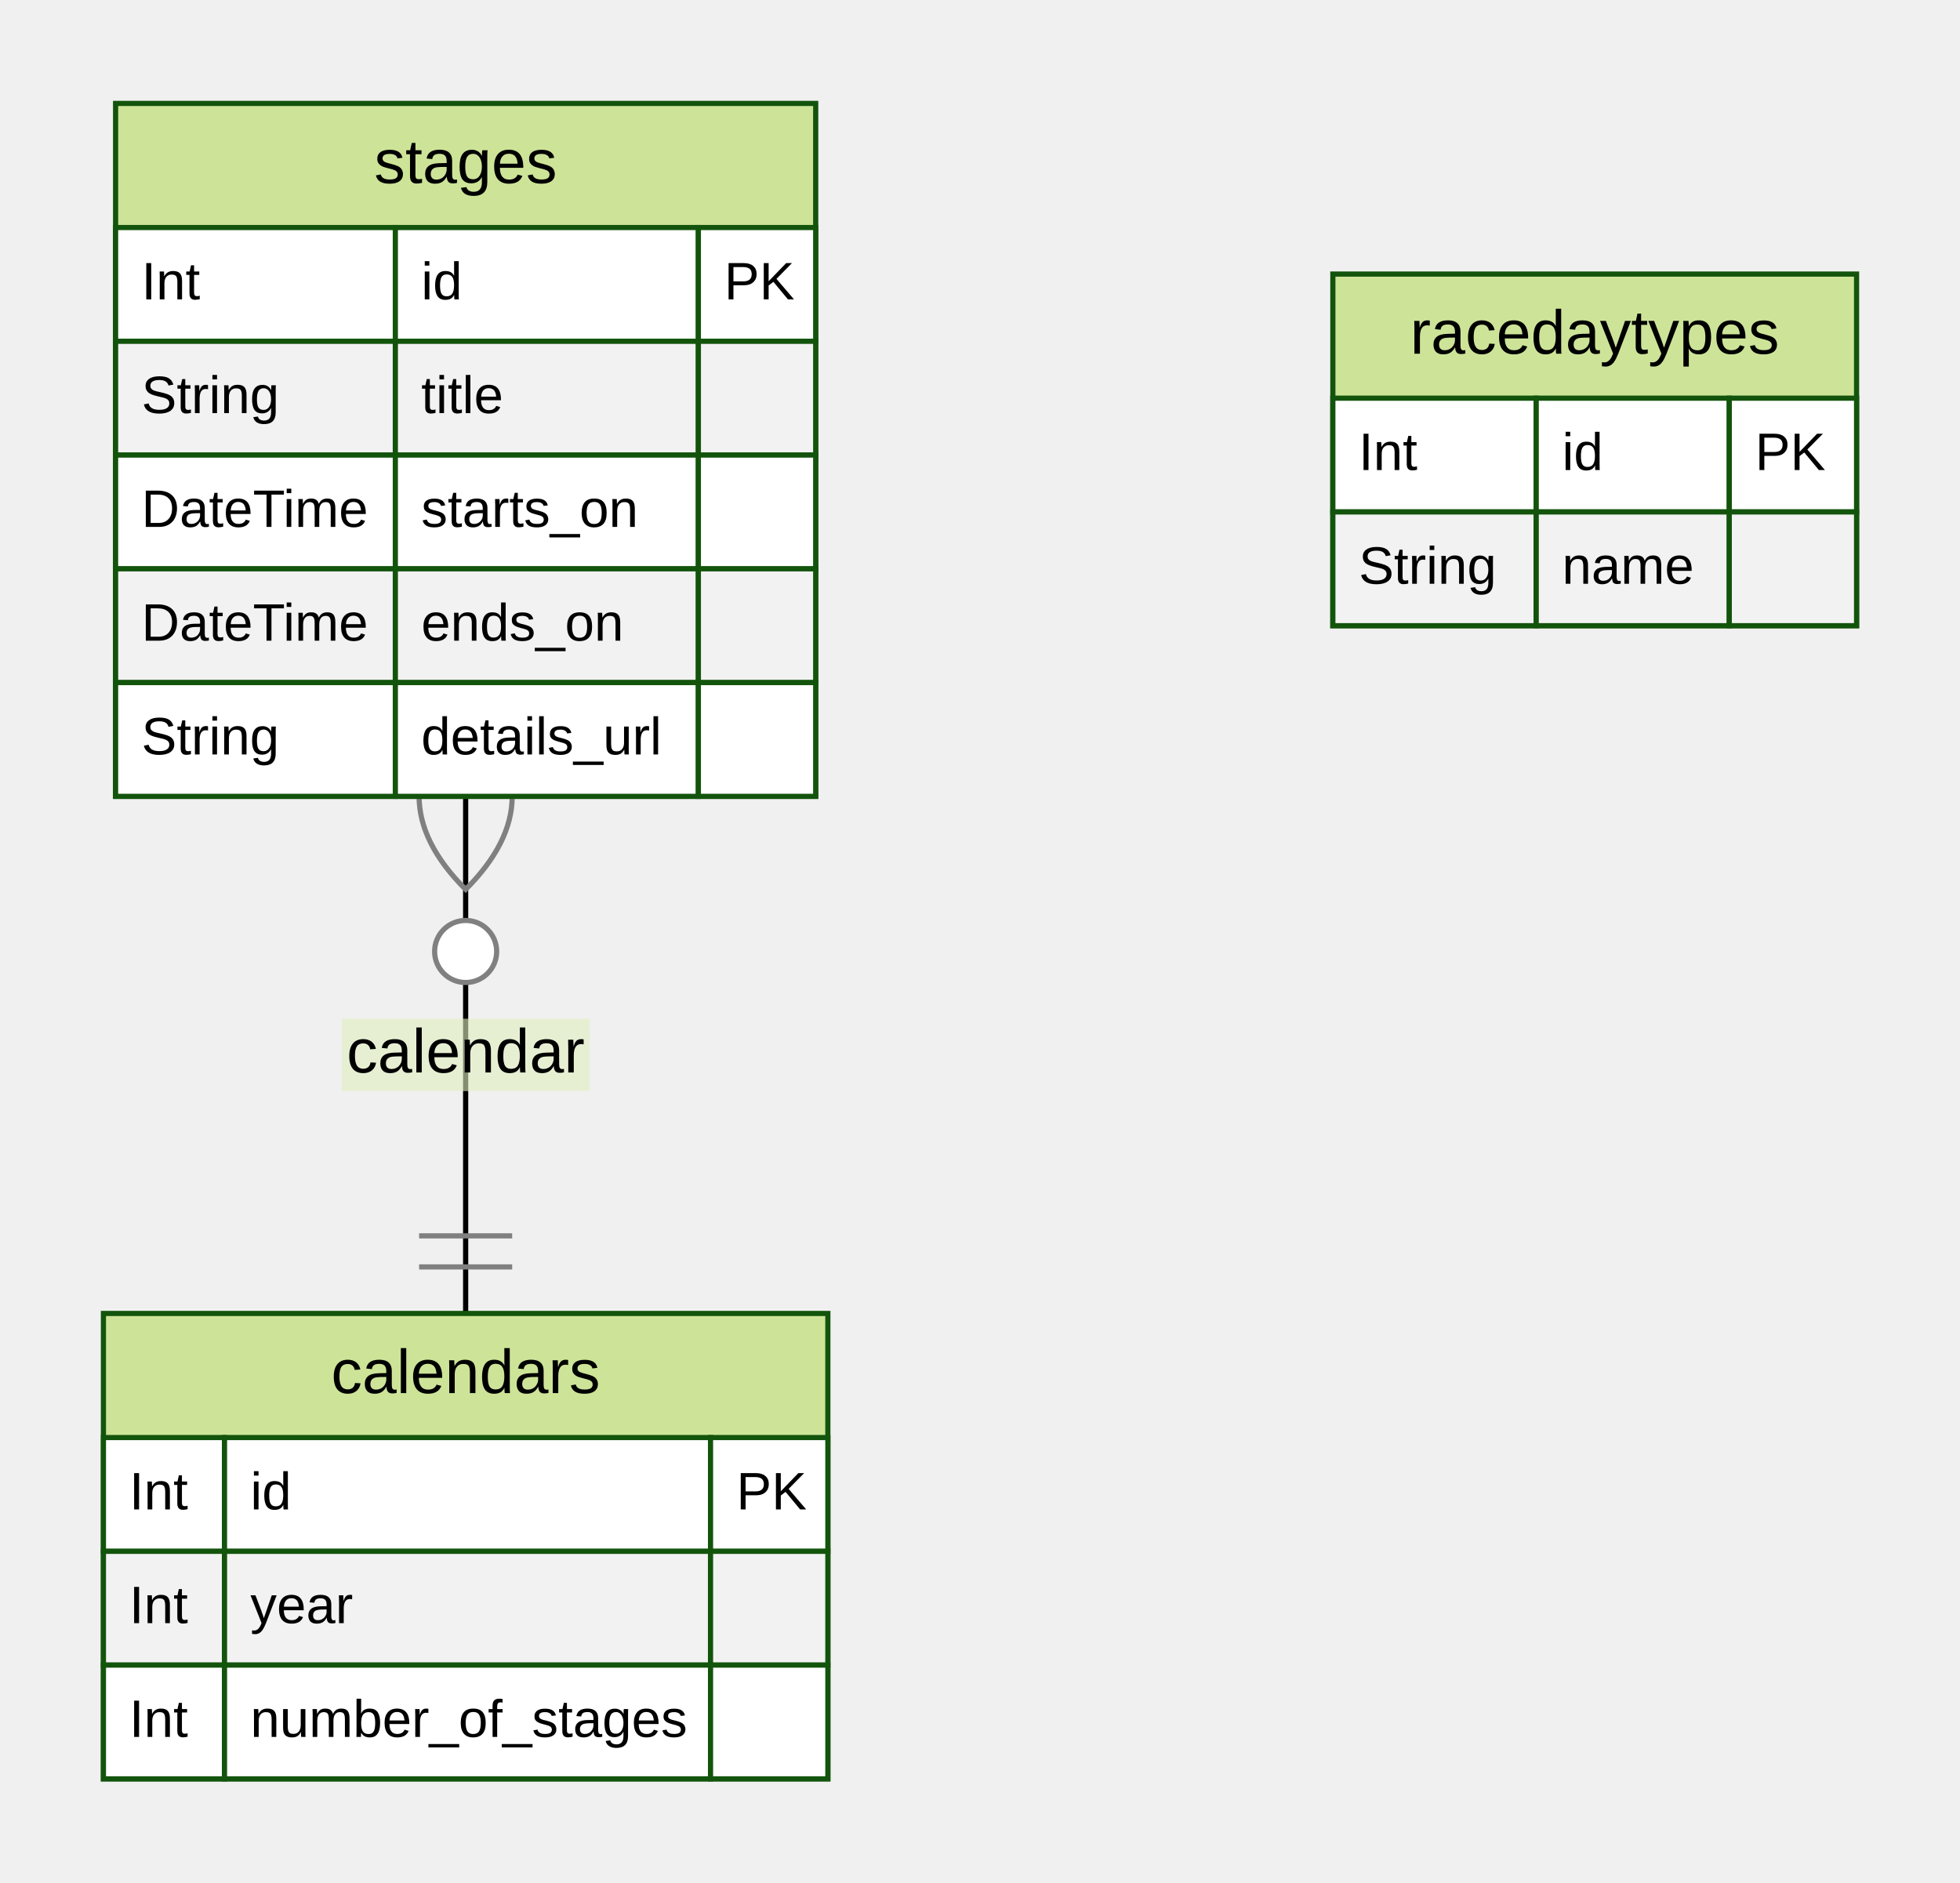
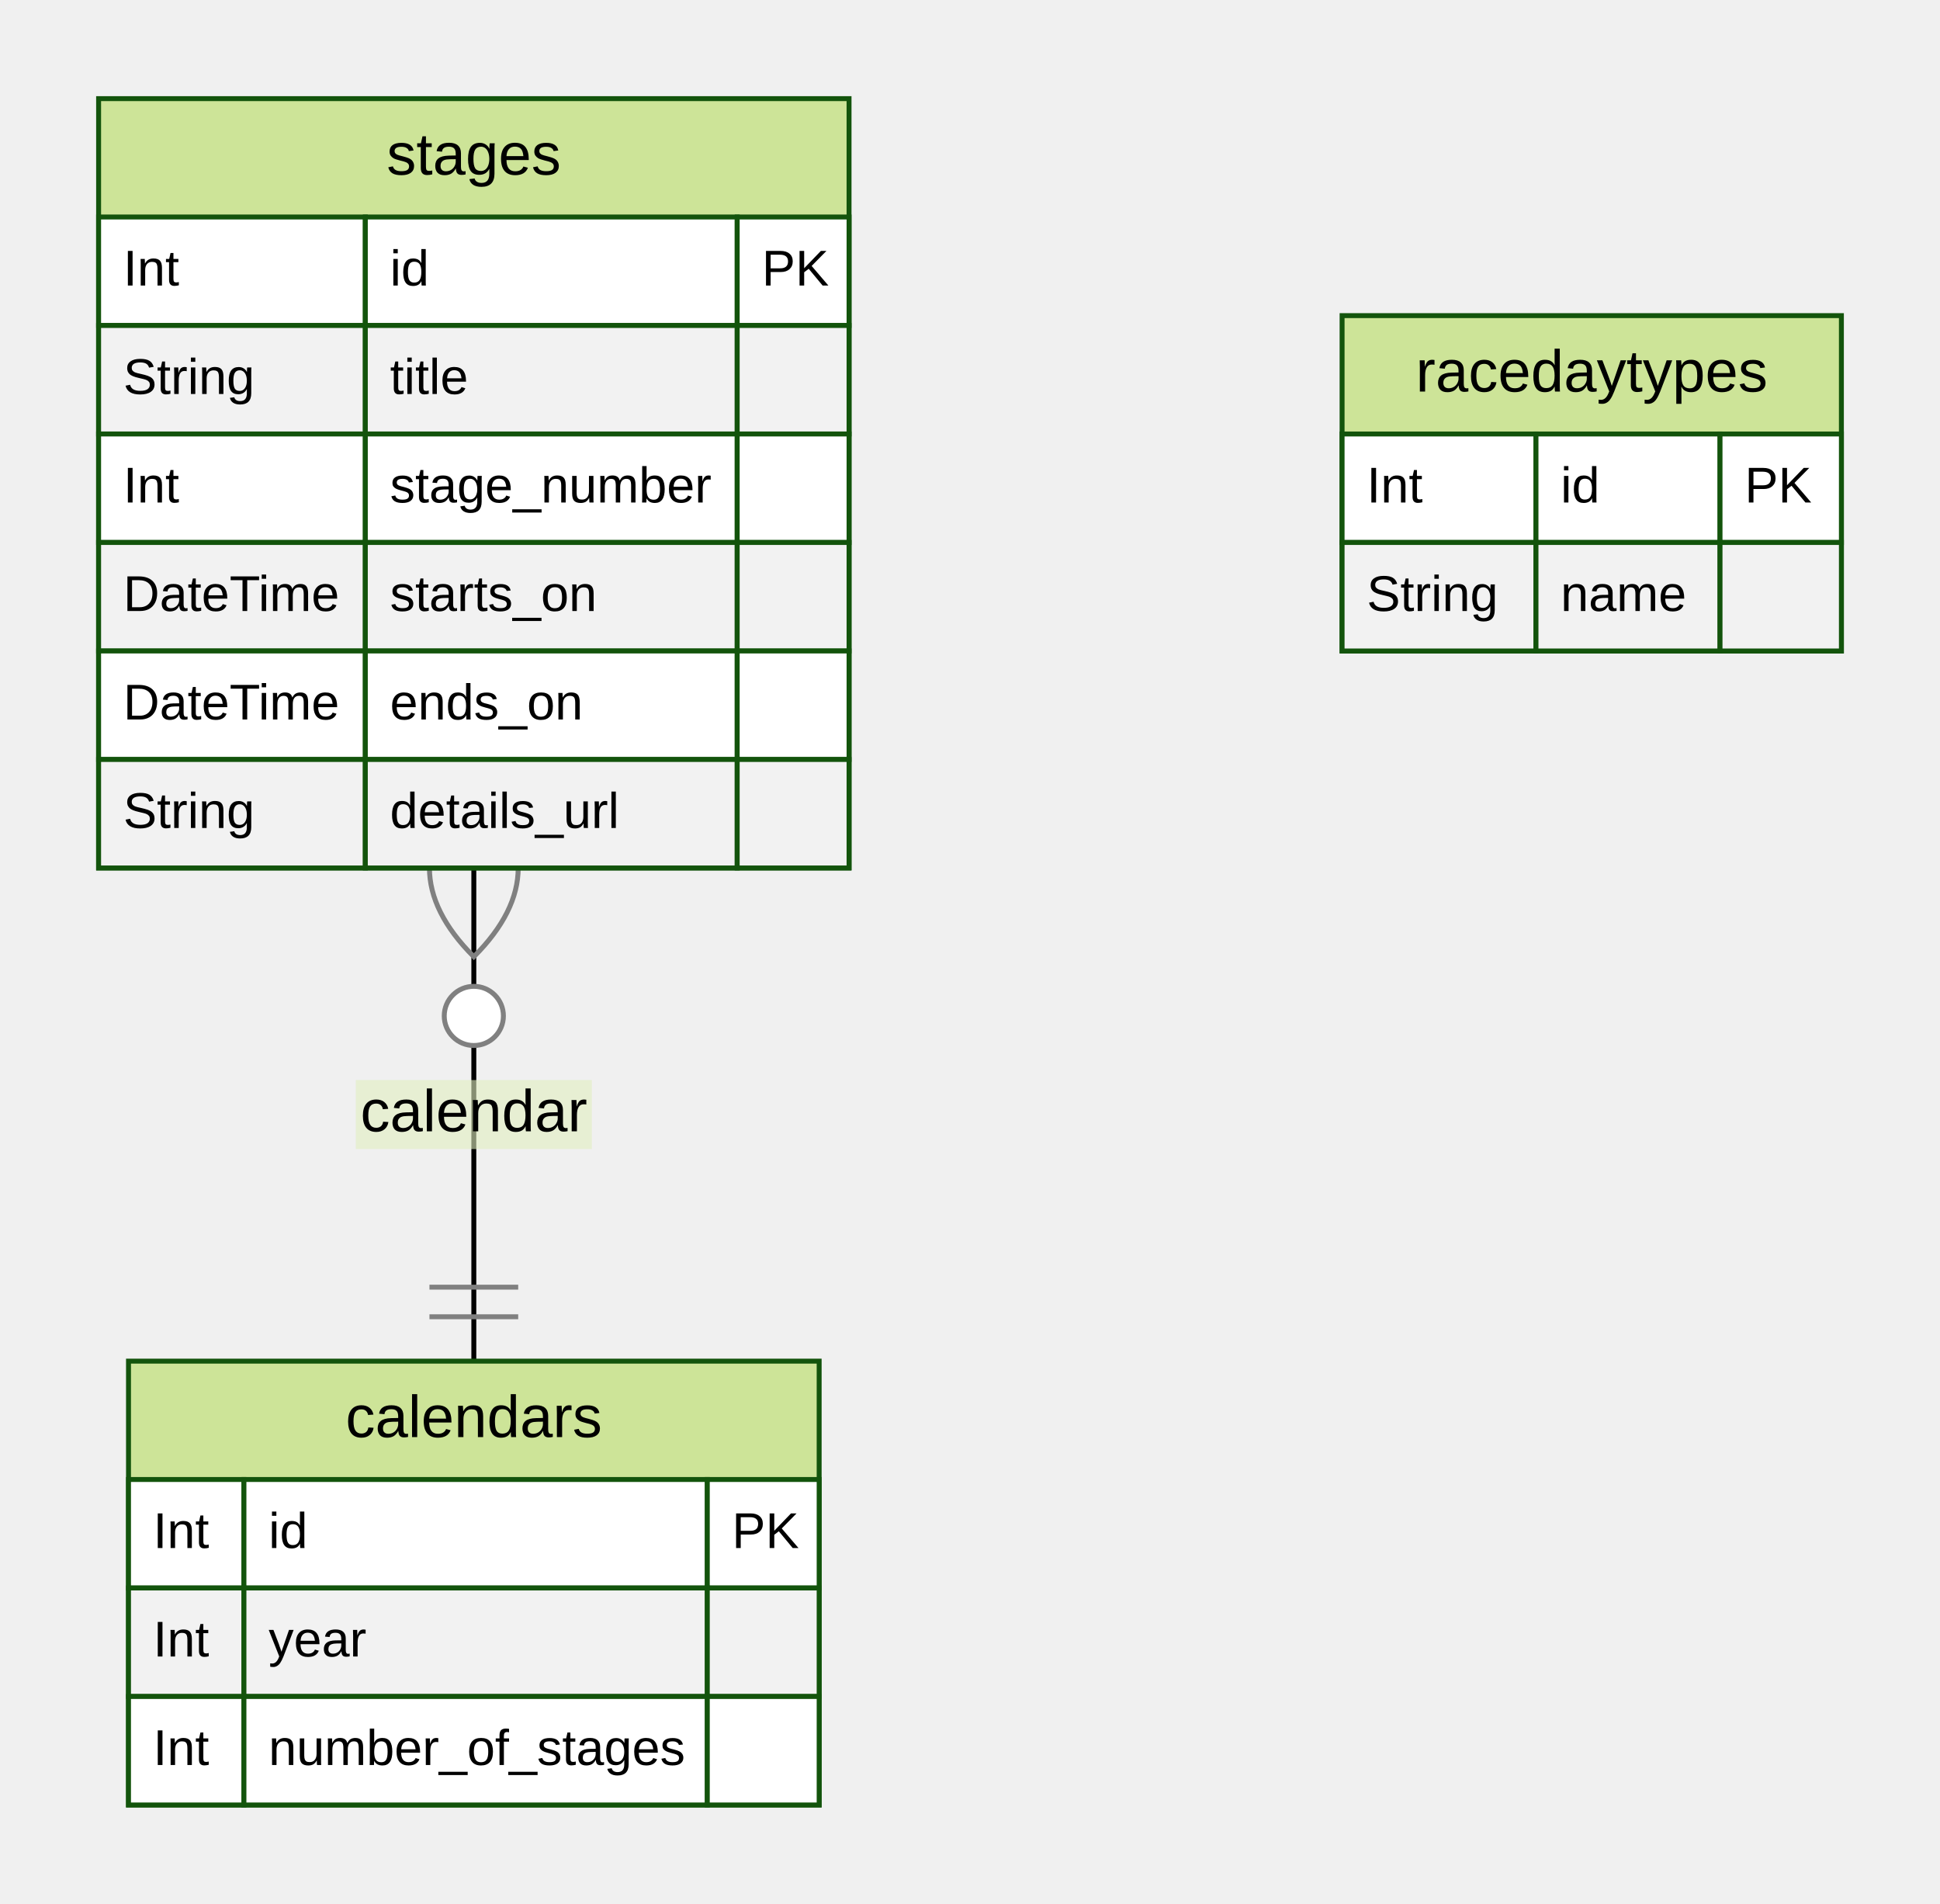
- <svg xmlns="http://www.w3.org/2000/svg" aria-labelledby="chart-title-mermaid-0 chart-desc-mermaid-0" role="img" viewBox="0 0 378.998 364" style="max-width: 378.998px; background-color: white;" width="100%" id="mermaid-0">
+ <svg xmlns="http://www.w3.org/2000/svg" aria-labelledby="chart-title-mermaid-0 chart-desc-mermaid-0" role="img" viewBox="0 0 393.476 386" style="max-width: 393.476px; background-color: white;" width="100%" id="mermaid-0">
  <style>#mermaid-0 {font-family:"trebuchet ms",verdana,arial,sans-serif;font-size:16px;fill:#000000;}#mermaid-0 .error-icon{fill:#552222;}#mermaid-0 .error-text{fill:#552222;stroke:#552222;}#mermaid-0 .edge-thickness-normal{stroke-width:2px;}#mermaid-0 .edge-thickness-thick{stroke-width:3.5px;}#mermaid-0 .edge-pattern-solid{stroke-dasharray:0;}#mermaid-0 .edge-pattern-dashed{stroke-dasharray:3;}#mermaid-0 .edge-pattern-dotted{stroke-dasharray:2;}#mermaid-0 .marker{fill:#000000;stroke:#000000;}#mermaid-0 .marker.cross{stroke:#000000;}#mermaid-0 svg{font-family:"trebuchet ms",verdana,arial,sans-serif;font-size:16px;}#mermaid-0 .entityBox{fill:#cde498;stroke:#13540c;}#mermaid-0 .attributeBoxOdd{fill:#ffffff;stroke:#13540c;}#mermaid-0 .attributeBoxEven{fill:#f2f2f2;stroke:#13540c;}#mermaid-0 .relationshipLabelBox{fill:hsl(78.158, 58.462%, 84.51%);opacity:0.7;background-color:hsl(78.158, 58.462%, 84.51%);}#mermaid-0 .relationshipLabelBox rect{opacity:0.5;}#mermaid-0 .relationshipLine{stroke:#000000;}#mermaid-0 :root{--mermaid-font-family:"trebuchet ms",verdana,arial,sans-serif;}</style>
  <g />
  <defs>
    <marker orient="auto" markerHeight="18" markerWidth="18" refY="9" refX="0" id="ONLY_ONE_START">
      <path d="M9,0 L9,18 M15,0 L15,18" fill="none" stroke="gray" />
    </marker>
  </defs>
  <defs>
    <marker orient="auto" markerHeight="18" markerWidth="18" refY="9" refX="18" id="ONLY_ONE_END">
      <path d="M3,0 L3,18 M9,0 L9,18" fill="none" stroke="gray" />
    </marker>
  </defs>
  <defs>
    <marker orient="auto" markerHeight="18" markerWidth="30" refY="9" refX="0" id="ZERO_OR_ONE_START">
      <circle r="6" cy="9" cx="21" fill="white" stroke="gray" />
      <path d="M9,0 L9,18" fill="none" stroke="gray" />
    </marker>
  </defs>
  <defs>
    <marker orient="auto" markerHeight="18" markerWidth="30" refY="9" refX="30" id="ZERO_OR_ONE_END">
      <circle r="6" cy="9" cx="9" fill="white" stroke="gray" />
      <path d="M21,0 L21,18" fill="none" stroke="gray" />
    </marker>
  </defs>
  <defs>
    <marker orient="auto" markerHeight="36" markerWidth="45" refY="18" refX="18" id="ONE_OR_MORE_START">
      <path d="M0,18 Q 18,0 36,18 Q 18,36 0,18 M42,9 L42,27" fill="none" stroke="gray" />
    </marker>
  </defs>
  <defs>
    <marker orient="auto" markerHeight="36" markerWidth="45" refY="18" refX="27" id="ONE_OR_MORE_END">
      <path d="M3,9 L3,27 M9,18 Q27,0 45,18 Q27,36 9,18" fill="none" stroke="gray" />
    </marker>
  </defs>
  <defs>
    <marker orient="auto" markerHeight="36" markerWidth="57" refY="18" refX="18" id="ZERO_OR_MORE_START">
      <circle r="6" cy="18" cx="48" fill="white" stroke="gray" />
      <path d="M0,18 Q18,0 36,18 Q18,36 0,18" fill="none" stroke="gray" />
    </marker>
  </defs>
  <defs>
    <marker orient="auto" markerHeight="36" markerWidth="57" refY="18" refX="39" id="ZERO_OR_MORE_END">
      <circle r="6" cy="18" cx="9" fill="white" stroke="gray" />
      <path d="M21,18 Q39,0 57,18 Q39,36 21,18" fill="none" stroke="gray" />
    </marker>
  </defs>
-   <path marker-start="url(#ZERO_OR_MORE_START)" marker-end="url(#ONLY_ONE_END)" fill="none" stroke="gray" d="M90.04,154L90.04,162.333C90.04,170.667,90.04,187.333,90.04,204C90.04,220.667,90.04,237.333,90.04,245.667L90.04,254" class="er relationshipLine" />
-   <g transform="translate(20,254 )" id="calendars">
+   <path marker-start="url(#ZERO_OR_MORE_START)" marker-end="url(#ONLY_ONE_END)" fill="none" stroke="gray" d="M96.103,176L96.103,184.333C96.103,192.667,96.103,209.333,96.103,226C96.103,242.667,96.103,259.333,96.103,267.667L96.103,276" class="er relationshipLine" />
+   <g transform="translate(26.06318,276 )" id="calendars">
    <rect height="90" width="140.08" y="0" x="0" stroke="gray" fill-opacity="100%" fill="honeydew" class="er entityBox" />
    <text transform="translate(70.03992,12)" style="font-family: &quot;trebuchet ms&quot;, verdana, arial, sans-serif;; font-size: 12px" text-anchor="middle" dominant-baseline="middle" y="0" x="0" id="entity-calendars" class="er entityLabel">calendars</text>
    <rect height="22" width="23.412" y="24" x="0" stroke="gray" fill-opacity="100%" fill="honeydew" class="er attributeBoxOdd" />
    <text transform="translate(5,35)" style="font-family: &quot;trebuchet ms&quot;, verdana, arial, sans-serif;; font-size: 10.2px" text-anchor="left" dominant-baseline="middle" y="0" x="0" id="entity-calendars-attr-1-type" class="er entityLabel">Int</text>
    <rect height="22" width="93.98" y="24" x="23.412" stroke="gray" fill-opacity="100%" fill="honeydew" class="er attributeBoxOdd" />
    <text transform="translate(28.412,35)" style="font-family: &quot;trebuchet ms&quot;, verdana, arial, sans-serif;; font-size: 10.2px" text-anchor="left" dominant-baseline="middle" y="0" x="0" id="entity-calendars-attr-1-name" class="er entityLabel">id</text>
    <rect height="22" width="22.688" y="24" x="117.392" stroke="gray" fill-opacity="100%" fill="honeydew" class="er attributeBoxOdd" />
    <text transform="translate(122.3922,35)" style="font-family: &quot;trebuchet ms&quot;, verdana, arial, sans-serif;; font-size: 10.2px" text-anchor="left" dominant-baseline="middle" y="0" x="0" id="entity-calendars-attr-1-key" class="er entityLabel">PK</text>
    <rect height="22" width="23.412" y="46" x="0" stroke="gray" fill-opacity="100%" fill="honeydew" class="er attributeBoxEven" />
    <text transform="translate(5,57)" style="font-family: &quot;trebuchet ms&quot;, verdana, arial, sans-serif;; font-size: 10.2px" text-anchor="left" dominant-baseline="middle" y="0" x="0" id="entity-calendars-attr-2-type" class="er entityLabel">Int</text>
    <rect height="22" width="93.98" y="46" x="23.412" stroke="gray" fill-opacity="100%" fill="honeydew" class="er attributeBoxEven" />
    <text transform="translate(28.412,57)" style="font-family: &quot;trebuchet ms&quot;, verdana, arial, sans-serif;; font-size: 10.2px" text-anchor="left" dominant-baseline="middle" y="0" x="0" id="entity-calendars-attr-2-name" class="er entityLabel">year</text>
    <rect height="22" width="22.688" y="46" x="117.392" stroke="gray" fill-opacity="100%" fill="honeydew" class="er attributeBoxEven" />
    <text transform="translate(122.3922,57)" style="font-family: &quot;trebuchet ms&quot;, verdana, arial, sans-serif;; font-size: 10.2px" text-anchor="left" dominant-baseline="middle" y="0" x="0" id="entity-calendars-attr-2-key" class="er entityLabel" />
    <rect height="22" width="23.412" y="68" x="0" stroke="gray" fill-opacity="100%" fill="honeydew" class="er attributeBoxOdd" />
    <text transform="translate(5,79)" style="font-family: &quot;trebuchet ms&quot;, verdana, arial, sans-serif;; font-size: 10.2px" text-anchor="left" dominant-baseline="middle" y="0" x="0" id="entity-calendars-attr-3-type" class="er entityLabel">Int</text>
    <rect height="22" width="93.98" y="68" x="23.412" stroke="gray" fill-opacity="100%" fill="honeydew" class="er attributeBoxOdd" />
    <text transform="translate(28.412,79)" style="font-family: &quot;trebuchet ms&quot;, verdana, arial, sans-serif;; font-size: 10.2px" text-anchor="left" dominant-baseline="middle" y="0" x="0" id="entity-calendars-attr-3-name" class="er entityLabel">number_of_stages</text>
    <rect height="22" width="22.688" y="68" x="117.392" stroke="gray" fill-opacity="100%" fill="honeydew" class="er attributeBoxOdd" />
    <text transform="translate(122.3922,79)" style="font-family: &quot;trebuchet ms&quot;, verdana, arial, sans-serif;; font-size: 10.2px" text-anchor="left" dominant-baseline="middle" y="0" x="0" id="entity-calendars-attr-3-key" class="er entityLabel" />
  </g>
-   <g transform="translate(22.35143,20 )" id="stages">
-     <rect height="134" width="135.377" y="0" x="0" stroke="gray" fill-opacity="100%" fill="honeydew" class="er entityBox" />
-     <text transform="translate(67.68849,12)" style="font-family: &quot;trebuchet ms&quot;, verdana, arial, sans-serif;; font-size: 12px" text-anchor="middle" dominant-baseline="middle" y="0" x="0" id="entity-stages" class="er entityLabel">stages</text>
+   <g transform="translate(20,20 )" id="stages">
+     <rect height="156" width="152.206" y="0" x="0" stroke="gray" fill-opacity="100%" fill="honeydew" class="er entityBox" />
+     <text transform="translate(76.1031,12)" style="font-family: &quot;trebuchet ms&quot;, verdana, arial, sans-serif;; font-size: 12px" text-anchor="middle" dominant-baseline="middle" y="0" x="0" id="entity-stages" class="er entityLabel">stages</text>
    <rect height="22" width="54.096" y="24" x="0" stroke="gray" fill-opacity="100%" fill="honeydew" class="er attributeBoxOdd" />
    <text transform="translate(5,35)" style="font-family: &quot;trebuchet ms&quot;, verdana, arial, sans-serif;; font-size: 10.2px" text-anchor="left" dominant-baseline="middle" y="0" x="0" id="entity-stages-attr-1-type" class="er entityLabel">Int</text>
-     <rect height="22" width="58.594" y="24" x="54.096" stroke="gray" fill-opacity="100%" fill="honeydew" class="er attributeBoxOdd" />
+     <rect height="22" width="75.423" y="24" x="54.096" stroke="gray" fill-opacity="100%" fill="honeydew" class="er attributeBoxOdd" />
    <text transform="translate(59.09555,35)" style="font-family: &quot;trebuchet ms&quot;, verdana, arial, sans-serif;; font-size: 10.2px" text-anchor="left" dominant-baseline="middle" y="0" x="0" id="entity-stages-attr-1-name" class="er entityLabel">id</text>
-     <rect height="22" width="22.688" y="24" x="112.689" stroke="gray" fill-opacity="100%" fill="honeydew" class="er attributeBoxOdd" />
-     <text transform="translate(117.6893,35)" style="font-family: &quot;trebuchet ms&quot;, verdana, arial, sans-serif;; font-size: 10.2px" text-anchor="left" dominant-baseline="middle" y="0" x="0" id="entity-stages-attr-1-key" class="er entityLabel">PK</text>
+     <rect height="22" width="22.688" y="24" x="129.519" stroke="gray" fill-opacity="100%" fill="honeydew" class="er attributeBoxOdd" />
+     <text transform="translate(134.5185,35)" style="font-family: &quot;trebuchet ms&quot;, verdana, arial, sans-serif;; font-size: 10.2px" text-anchor="left" dominant-baseline="middle" y="0" x="0" id="entity-stages-attr-1-key" class="er entityLabel">PK</text>
    <rect height="22" width="54.096" y="46" x="0" stroke="gray" fill-opacity="100%" fill="honeydew" class="er attributeBoxEven" />
    <text transform="translate(5,57)" style="font-family: &quot;trebuchet ms&quot;, verdana, arial, sans-serif;; font-size: 10.2px" text-anchor="left" dominant-baseline="middle" y="0" x="0" id="entity-stages-attr-2-type" class="er entityLabel">String</text>
-     <rect height="22" width="58.594" y="46" x="54.096" stroke="gray" fill-opacity="100%" fill="honeydew" class="er attributeBoxEven" />
+     <rect height="22" width="75.423" y="46" x="54.096" stroke="gray" fill-opacity="100%" fill="honeydew" class="er attributeBoxEven" />
    <text transform="translate(59.09555,57)" style="font-family: &quot;trebuchet ms&quot;, verdana, arial, sans-serif;; font-size: 10.2px" text-anchor="left" dominant-baseline="middle" y="0" x="0" id="entity-stages-attr-2-name" class="er entityLabel">title</text>
-     <rect height="22" width="22.688" y="46" x="112.689" stroke="gray" fill-opacity="100%" fill="honeydew" class="er attributeBoxEven" />
-     <text transform="translate(117.6893,57)" style="font-family: &quot;trebuchet ms&quot;, verdana, arial, sans-serif;; font-size: 10.2px" text-anchor="left" dominant-baseline="middle" y="0" x="0" id="entity-stages-attr-2-key" class="er entityLabel" />
+     <rect height="22" width="22.688" y="46" x="129.519" stroke="gray" fill-opacity="100%" fill="honeydew" class="er attributeBoxEven" />
+     <text transform="translate(134.5185,57)" style="font-family: &quot;trebuchet ms&quot;, verdana, arial, sans-serif;; font-size: 10.2px" text-anchor="left" dominant-baseline="middle" y="0" x="0" id="entity-stages-attr-2-key" class="er entityLabel" />
    <rect height="22" width="54.096" y="68" x="0" stroke="gray" fill-opacity="100%" fill="honeydew" class="er attributeBoxOdd" />
-     <text transform="translate(5,79)" style="font-family: &quot;trebuchet ms&quot;, verdana, arial, sans-serif;; font-size: 10.2px" text-anchor="left" dominant-baseline="middle" y="0" x="0" id="entity-stages-attr-3-type" class="er entityLabel">DateTime</text>
-     <rect height="22" width="58.594" y="68" x="54.096" stroke="gray" fill-opacity="100%" fill="honeydew" class="er attributeBoxOdd" />
-     <text transform="translate(59.09555,79)" style="font-family: &quot;trebuchet ms&quot;, verdana, arial, sans-serif;; font-size: 10.2px" text-anchor="left" dominant-baseline="middle" y="0" x="0" id="entity-stages-attr-3-name" class="er entityLabel">starts_on</text>
-     <rect height="22" width="22.688" y="68" x="112.689" stroke="gray" fill-opacity="100%" fill="honeydew" class="er attributeBoxOdd" />
-     <text transform="translate(117.6893,79)" style="font-family: &quot;trebuchet ms&quot;, verdana, arial, sans-serif;; font-size: 10.2px" text-anchor="left" dominant-baseline="middle" y="0" x="0" id="entity-stages-attr-3-key" class="er entityLabel" />
+     <text transform="translate(5,79)" style="font-family: &quot;trebuchet ms&quot;, verdana, arial, sans-serif;; font-size: 10.2px" text-anchor="left" dominant-baseline="middle" y="0" x="0" id="entity-stages-attr-3-type" class="er entityLabel">Int</text>
+     <rect height="22" width="75.423" y="68" x="54.096" stroke="gray" fill-opacity="100%" fill="honeydew" class="er attributeBoxOdd" />
+     <text transform="translate(59.09555,79)" style="font-family: &quot;trebuchet ms&quot;, verdana, arial, sans-serif;; font-size: 10.2px" text-anchor="left" dominant-baseline="middle" y="0" x="0" id="entity-stages-attr-3-name" class="er entityLabel">stage_number</text>
+     <rect height="22" width="22.688" y="68" x="129.519" stroke="gray" fill-opacity="100%" fill="honeydew" class="er attributeBoxOdd" />
+     <text transform="translate(134.5185,79)" style="font-family: &quot;trebuchet ms&quot;, verdana, arial, sans-serif;; font-size: 10.2px" text-anchor="left" dominant-baseline="middle" y="0" x="0" id="entity-stages-attr-3-key" class="er entityLabel" />
    <rect height="22" width="54.096" y="90" x="0" stroke="gray" fill-opacity="100%" fill="honeydew" class="er attributeBoxEven" />
    <text transform="translate(5,101)" style="font-family: &quot;trebuchet ms&quot;, verdana, arial, sans-serif;; font-size: 10.2px" text-anchor="left" dominant-baseline="middle" y="0" x="0" id="entity-stages-attr-4-type" class="er entityLabel">DateTime</text>
-     <rect height="22" width="58.594" y="90" x="54.096" stroke="gray" fill-opacity="100%" fill="honeydew" class="er attributeBoxEven" />
-     <text transform="translate(59.09555,101)" style="font-family: &quot;trebuchet ms&quot;, verdana, arial, sans-serif;; font-size: 10.2px" text-anchor="left" dominant-baseline="middle" y="0" x="0" id="entity-stages-attr-4-name" class="er entityLabel">ends_on</text>
-     <rect height="22" width="22.688" y="90" x="112.689" stroke="gray" fill-opacity="100%" fill="honeydew" class="er attributeBoxEven" />
-     <text transform="translate(117.6893,101)" style="font-family: &quot;trebuchet ms&quot;, verdana, arial, sans-serif;; font-size: 10.2px" text-anchor="left" dominant-baseline="middle" y="0" x="0" id="entity-stages-attr-4-key" class="er entityLabel" />
+     <rect height="22" width="75.423" y="90" x="54.096" stroke="gray" fill-opacity="100%" fill="honeydew" class="er attributeBoxEven" />
+     <text transform="translate(59.09555,101)" style="font-family: &quot;trebuchet ms&quot;, verdana, arial, sans-serif;; font-size: 10.2px" text-anchor="left" dominant-baseline="middle" y="0" x="0" id="entity-stages-attr-4-name" class="er entityLabel">starts_on</text>
+     <rect height="22" width="22.688" y="90" x="129.519" stroke="gray" fill-opacity="100%" fill="honeydew" class="er attributeBoxEven" />
+     <text transform="translate(134.5185,101)" style="font-family: &quot;trebuchet ms&quot;, verdana, arial, sans-serif;; font-size: 10.2px" text-anchor="left" dominant-baseline="middle" y="0" x="0" id="entity-stages-attr-4-key" class="er entityLabel" />
    <rect height="22" width="54.096" y="112" x="0" stroke="gray" fill-opacity="100%" fill="honeydew" class="er attributeBoxOdd" />
-     <text transform="translate(5,123)" style="font-family: &quot;trebuchet ms&quot;, verdana, arial, sans-serif;; font-size: 10.2px" text-anchor="left" dominant-baseline="middle" y="0" x="0" id="entity-stages-attr-5-type" class="er entityLabel">String</text>
-     <rect height="22" width="58.594" y="112" x="54.096" stroke="gray" fill-opacity="100%" fill="honeydew" class="er attributeBoxOdd" />
-     <text transform="translate(59.09555,123)" style="font-family: &quot;trebuchet ms&quot;, verdana, arial, sans-serif;; font-size: 10.2px" text-anchor="left" dominant-baseline="middle" y="0" x="0" id="entity-stages-attr-5-name" class="er entityLabel">details_url</text>
-     <rect height="22" width="22.688" y="112" x="112.689" stroke="gray" fill-opacity="100%" fill="honeydew" class="er attributeBoxOdd" />
-     <text transform="translate(117.6893,123)" style="font-family: &quot;trebuchet ms&quot;, verdana, arial, sans-serif;; font-size: 10.2px" text-anchor="left" dominant-baseline="middle" y="0" x="0" id="entity-stages-attr-5-key" class="er entityLabel" />
+     <text transform="translate(5,123)" style="font-family: &quot;trebuchet ms&quot;, verdana, arial, sans-serif;; font-size: 10.2px" text-anchor="left" dominant-baseline="middle" y="0" x="0" id="entity-stages-attr-5-type" class="er entityLabel">DateTime</text>
+     <rect height="22" width="75.423" y="112" x="54.096" stroke="gray" fill-opacity="100%" fill="honeydew" class="er attributeBoxOdd" />
+     <text transform="translate(59.09555,123)" style="font-family: &quot;trebuchet ms&quot;, verdana, arial, sans-serif;; font-size: 10.2px" text-anchor="left" dominant-baseline="middle" y="0" x="0" id="entity-stages-attr-5-name" class="er entityLabel">ends_on</text>
+     <rect height="22" width="22.688" y="112" x="129.519" stroke="gray" fill-opacity="100%" fill="honeydew" class="er attributeBoxOdd" />
+     <text transform="translate(134.5185,123)" style="font-family: &quot;trebuchet ms&quot;, verdana, arial, sans-serif;; font-size: 10.2px" text-anchor="left" dominant-baseline="middle" y="0" x="0" id="entity-stages-attr-5-key" class="er entityLabel" />
+     <rect height="22" width="54.096" y="134" x="0" stroke="gray" fill-opacity="100%" fill="honeydew" class="er attributeBoxEven" />
+     <text transform="translate(5,145)" style="font-family: &quot;trebuchet ms&quot;, verdana, arial, sans-serif;; font-size: 10.2px" text-anchor="left" dominant-baseline="middle" y="0" x="0" id="entity-stages-attr-6-type" class="er entityLabel">String</text>
+     <rect height="22" width="75.423" y="134" x="54.096" stroke="gray" fill-opacity="100%" fill="honeydew" class="er attributeBoxEven" />
+     <text transform="translate(59.09555,145)" style="font-family: &quot;trebuchet ms&quot;, verdana, arial, sans-serif;; font-size: 10.2px" text-anchor="left" dominant-baseline="middle" y="0" x="0" id="entity-stages-attr-6-name" class="er entityLabel">details_url</text>
+     <rect height="22" width="22.688" y="134" x="129.519" stroke="gray" fill-opacity="100%" fill="honeydew" class="er attributeBoxEven" />
+     <text transform="translate(134.5185,145)" style="font-family: &quot;trebuchet ms&quot;, verdana, arial, sans-serif;; font-size: 10.2px" text-anchor="left" dominant-baseline="middle" y="0" x="0" id="entity-stages-attr-6-key" class="er entityLabel" />
  </g>
-   <g transform="translate(257.7284,53 )" id="racedaytypes">
+   <g transform="translate(272.2062,64 )" id="racedaytypes">
    <rect height="68" width="101.27" y="0" x="0" stroke="gray" fill-opacity="100%" fill="honeydew" class="er entityBox" />
    <text transform="translate(50.63477,12)" style="font-family: &quot;trebuchet ms&quot;, verdana, arial, sans-serif;; font-size: 12px" text-anchor="middle" dominant-baseline="middle" y="0" x="0" id="entity-racedaytypes" class="er entityLabel">racedaytypes</text>
    <rect height="22" width="39.325" y="24" x="0" stroke="gray" fill-opacity="100%" fill="honeydew" class="er attributeBoxOdd" />
    <text transform="translate(5,35)" style="font-family: &quot;trebuchet ms&quot;, verdana, arial, sans-serif;; font-size: 10.2px" text-anchor="left" dominant-baseline="middle" y="0" x="0" id="entity-racedaytypes-attr-1-type" class="er entityLabel">Int</text>
    <rect height="22" width="37.328" y="24" x="39.325" stroke="gray" fill-opacity="100%" fill="honeydew" class="er attributeBoxOdd" />
    <text transform="translate(44.32502,35)" style="font-family: &quot;trebuchet ms&quot;, verdana, arial, sans-serif;; font-size: 10.2px" text-anchor="left" dominant-baseline="middle" y="0" x="0" id="entity-racedaytypes-attr-1-name" class="er entityLabel">id</text>
    <rect height="22" width="24.617" y="24" x="76.653" stroke="gray" fill-opacity="100%" fill="honeydew" class="er attributeBoxOdd" />
    <text transform="translate(81.65289,35)" style="font-family: &quot;trebuchet ms&quot;, verdana, arial, sans-serif;; font-size: 10.2px" text-anchor="left" dominant-baseline="middle" y="0" x="0" id="entity-racedaytypes-attr-1-key" class="er entityLabel">PK</text>
    <rect height="22" width="39.325" y="46" x="0" stroke="gray" fill-opacity="100%" fill="honeydew" class="er attributeBoxEven" />
    <text transform="translate(5,57)" style="font-family: &quot;trebuchet ms&quot;, verdana, arial, sans-serif;; font-size: 10.2px" text-anchor="left" dominant-baseline="middle" y="0" x="0" id="entity-racedaytypes-attr-2-type" class="er entityLabel">String</text>
    <rect height="22" width="37.328" y="46" x="39.325" stroke="gray" fill-opacity="100%" fill="honeydew" class="er attributeBoxEven" />
    <text transform="translate(44.32502,57)" style="font-family: &quot;trebuchet ms&quot;, verdana, arial, sans-serif;; font-size: 10.2px" text-anchor="left" dominant-baseline="middle" y="0" x="0" id="entity-racedaytypes-attr-2-name" class="er entityLabel">name</text>
    <rect height="22" width="24.617" y="46" x="76.653" stroke="gray" fill-opacity="100%" fill="honeydew" class="er attributeBoxEven" />
    <text transform="translate(81.65289,57)" style="font-family: &quot;trebuchet ms&quot;, verdana, arial, sans-serif;; font-size: 10.2px" text-anchor="left" dominant-baseline="middle" y="0" x="0" id="entity-racedaytypes-attr-2-key" class="er entityLabel" />
  </g>
-   <rect fill-opacity="85%" fill="white" height="14" width="47.877" y="197" x="66.101" class="er relationshipLabelBox" />
-   <text style="font-family: &quot;trebuchet ms&quot;, verdana, arial, sans-serif;; font-size: 12px" dominant-baseline="middle" text-anchor="middle" y="204" x="90.04" id="rel1" class="er relationshipLabel">calendar</text>
+   <rect fill-opacity="85%" fill="white" height="14" width="47.877" y="219" x="72.165" class="er relationshipLabelBox" />
+   <text style="font-family: &quot;trebuchet ms&quot;, verdana, arial, sans-serif;; font-size: 12px" dominant-baseline="middle" text-anchor="middle" y="226" x="96.103" id="rel1" class="er relationshipLabel">calendar</text>
</svg>
